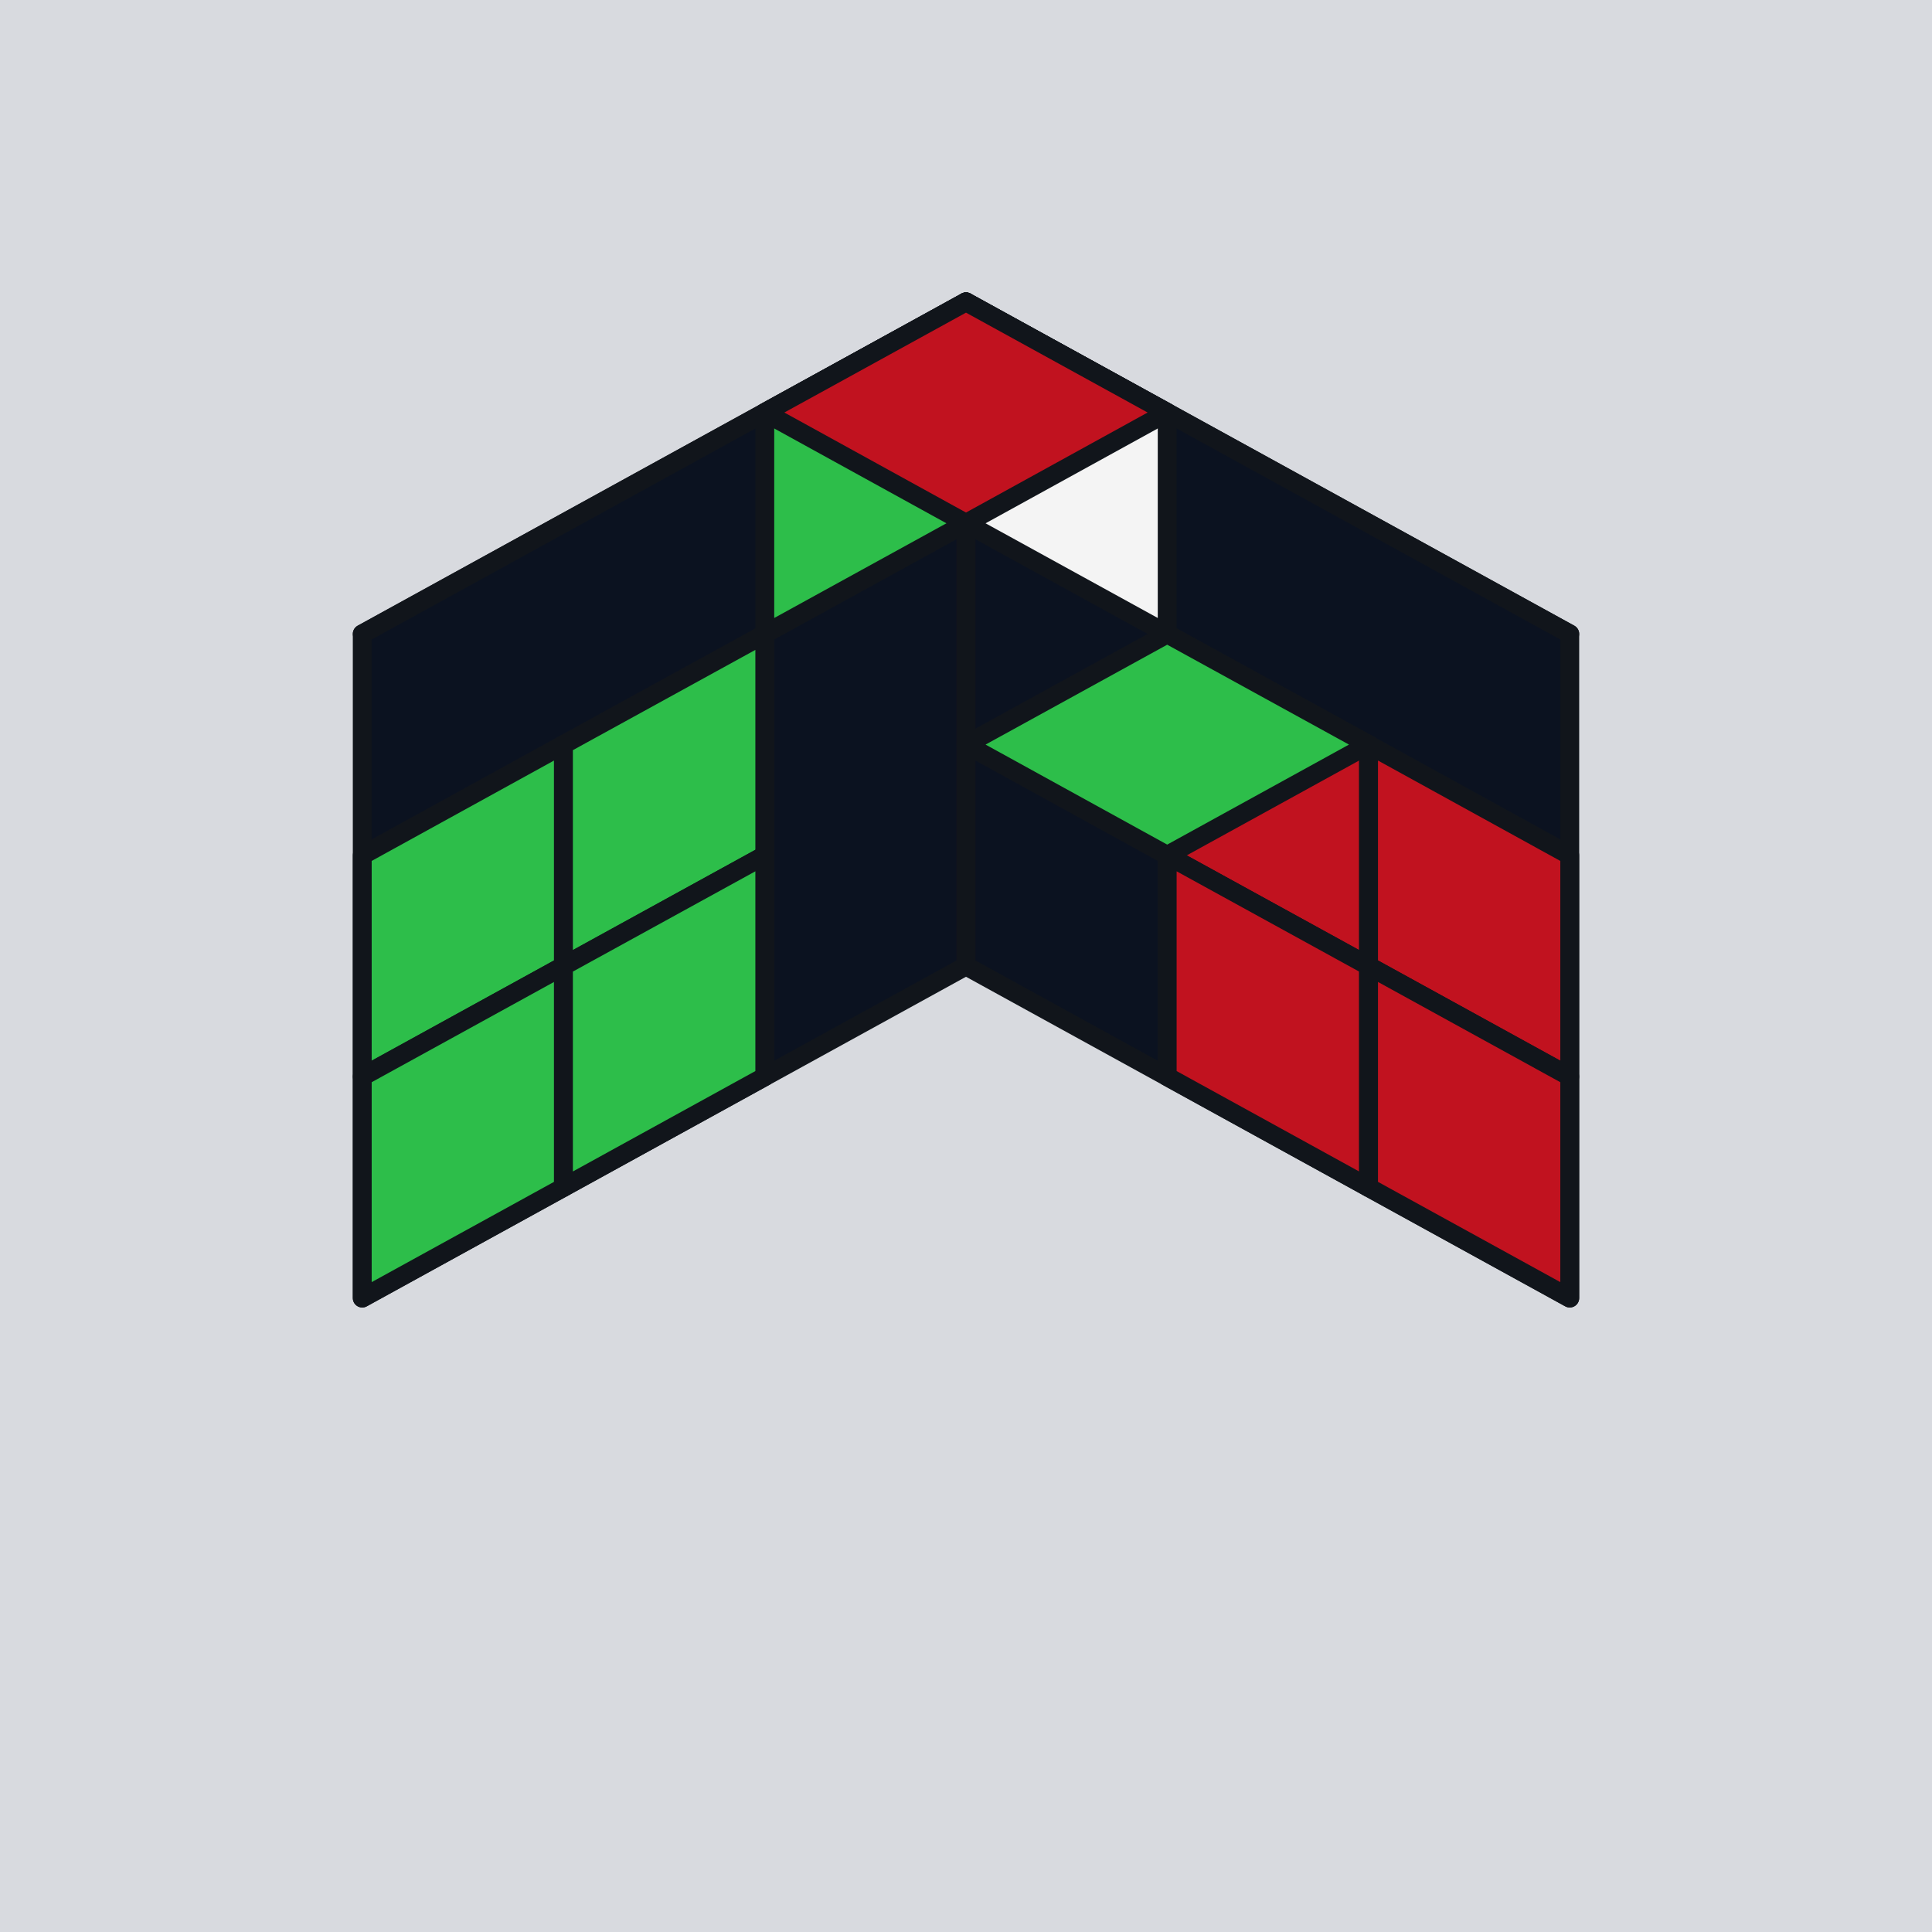
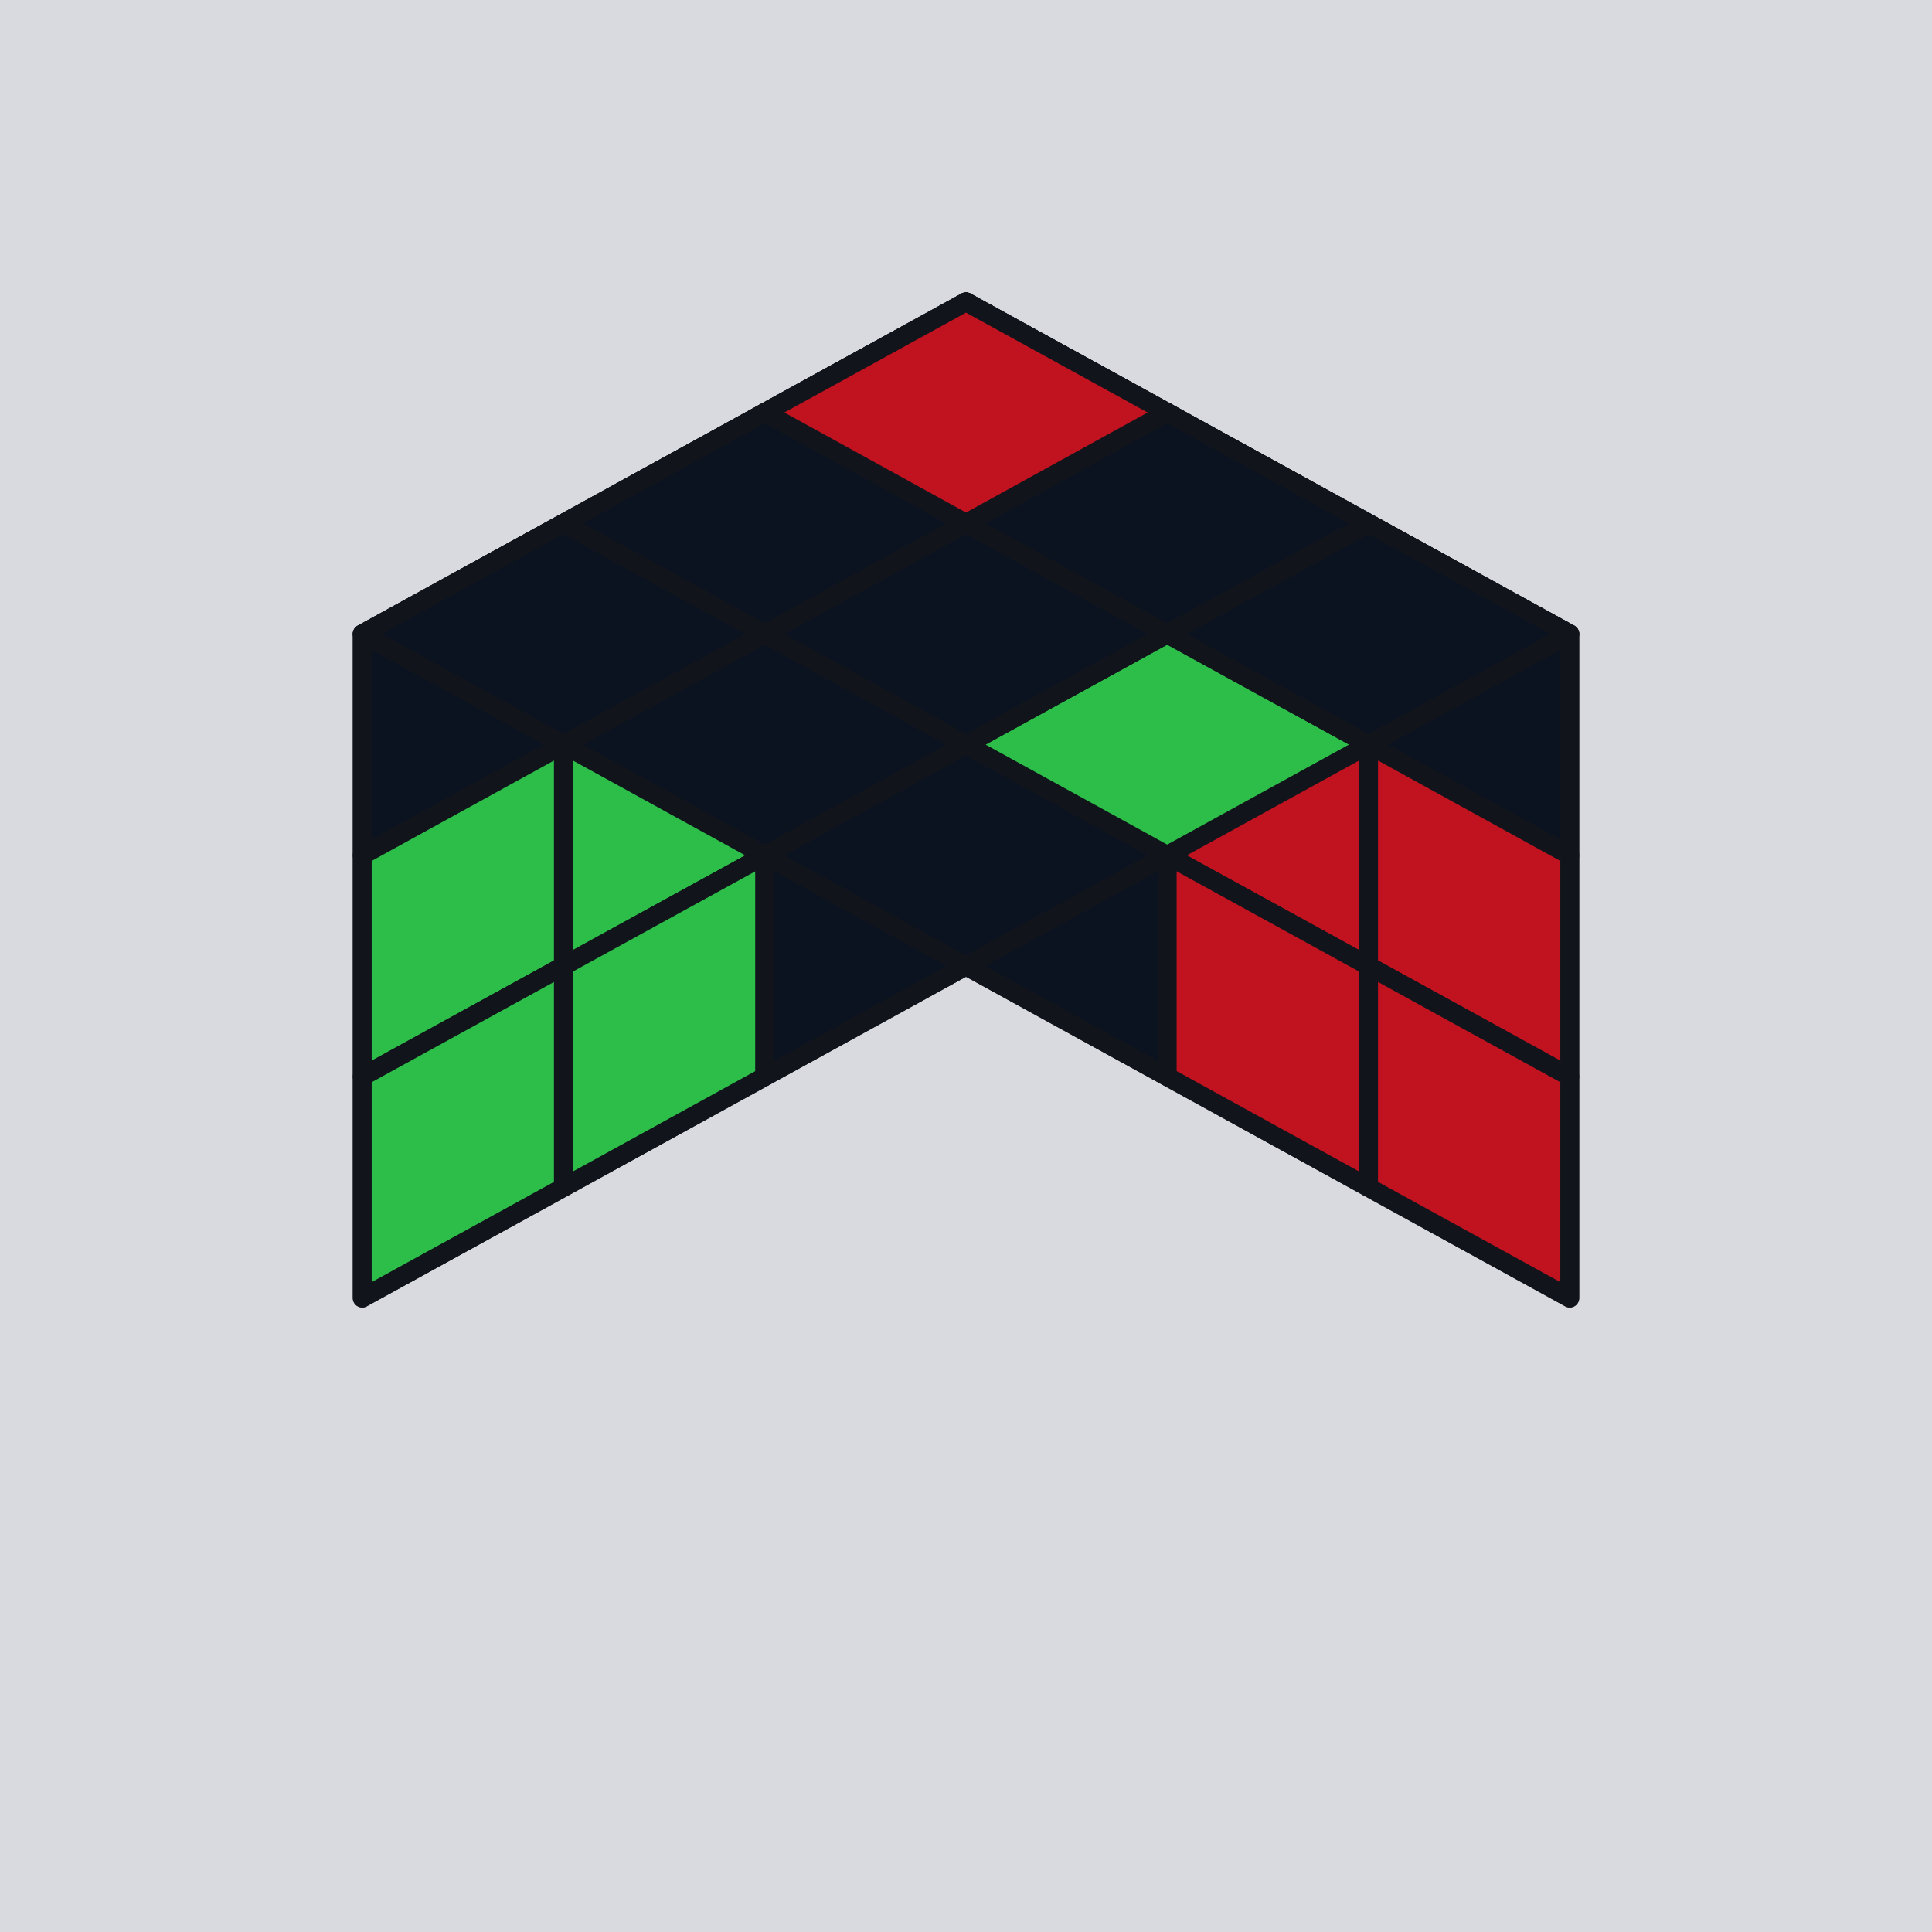
<svg xmlns="http://www.w3.org/2000/svg" viewBox="0 0 128 128">
  <rect x="0" y="0" width="128" height="128" fill="#D8DADF" />
  <polygon points="64.00,64.00 104.00,42.00 64.00,20.00 24.00,42.00" fill="#0B1220" stroke="#11151B" stroke-width="1.25" stroke-linejoin="round" />
  <polygon points="24.00,42.00 64.00,20.00 64.00,64.00 24.00,86.00" fill="#0B1220" stroke="#11151B" stroke-width="1.25" stroke-linejoin="round" />
  <polygon points="64.00,20.00 104.00,42.00 104.00,86.00 64.00,64.00" fill="#0B1220" stroke="#11151B" stroke-width="1.25" stroke-linejoin="round" />
+   <polygon points="24.00,42.00 37.33,34.67 37.33,49.33 24.00,56.67" fill="#0B1220" stroke="#11151B" stroke-width="1.25" stroke-linejoin="round" />
+   <polygon points="37.33,34.67 50.67,27.33 50.67,42.00 37.33,49.33" fill="#0B1220" stroke="#11151B" stroke-width="1.25" stroke-linejoin="round" />
  <polygon points="50.67,27.33 64.00,20.00 64.00,34.67 50.67,42.00" fill="#2DBE4A" stroke="#11151B" stroke-width="1.25" stroke-linejoin="round" />
  <polygon points="24.00,56.67 37.33,49.33 37.33,64.00 24.00,71.33" fill="#2DBE4A" stroke="#11151B" stroke-width="1.25" stroke-linejoin="round" />
  <polygon points="37.33,49.33 50.67,42.00 50.67,56.67 37.33,64.00" fill="#2DBE4A" stroke="#11151B" stroke-width="1.25" stroke-linejoin="round" />
+   <polygon points="50.67,42.00 64.00,34.67 64.00,49.33 50.67,56.67" fill="#0B1220" stroke="#11151B" stroke-width="1.25" stroke-linejoin="round" />
  <polygon points="24.00,71.33 37.33,64.00 37.33,78.67 24.00,86.00" fill="#2DBE4A" stroke="#11151B" stroke-width="1.25" stroke-linejoin="round" />
  <polygon points="37.33,64.00 50.67,56.67 50.67,71.33 37.33,78.67" fill="#2DBE4A" stroke="#11151B" stroke-width="1.25" stroke-linejoin="round" />
+   <polygon points="50.67,56.67 64.00,49.33 64.00,64.00 50.67,71.33" fill="#0B1220" stroke="#11151B" stroke-width="1.25" stroke-linejoin="round" />
  <polygon points="64.00,20.00 77.33,27.33 77.33,42.00 64.00,34.67" fill="#F4F4F4" stroke="#11151B" stroke-width="1.25" stroke-linejoin="round" />
+   <polygon points="77.33,27.33 90.67,34.67 90.67,49.33 77.33,42.00" fill="#0B1220" stroke="#11151B" stroke-width="1.25" stroke-linejoin="round" />
+   <polygon points="90.67,34.67 104.00,42.00 104.00,56.67 90.67,49.33" fill="#0B1220" stroke="#11151B" stroke-width="1.25" stroke-linejoin="round" />
+   <polygon points="64.00,34.67 77.33,42.00 77.33,56.67 64.00,49.33" fill="#0B1220" stroke="#11151B" stroke-width="1.25" stroke-linejoin="round" />
  <polygon points="77.33,42.00 90.67,49.33 90.67,64.00 77.33,56.67" fill="#C1121F" stroke="#11151B" stroke-width="1.25" stroke-linejoin="round" />
  <polygon points="90.67,49.33 104.00,56.67 104.00,71.33 90.67,64.00" fill="#C1121F" stroke="#11151B" stroke-width="1.25" stroke-linejoin="round" />
+   <polygon points="64.00,49.33 77.33,56.67 77.33,71.33 64.00,64.00" fill="#0B1220" stroke="#11151B" stroke-width="1.25" stroke-linejoin="round" />
  <polygon points="77.33,56.67 90.67,64.00 90.67,78.67 77.33,71.33" fill="#C1121F" stroke="#11151B" stroke-width="1.25" stroke-linejoin="round" />
  <polygon points="90.67,64.00 104.00,71.33 104.00,86.00 90.67,78.67" fill="#C1121F" stroke="#11151B" stroke-width="1.25" stroke-linejoin="round" />
+   <polygon points="64.00,64.00 77.33,56.67 64.00,49.33 50.67,56.67" fill="#0B1220" stroke="#11151B" stroke-width="1.25" stroke-linejoin="round" />
  <polygon points="77.33,56.67 90.67,49.33 77.33,42.00 64.00,49.33" fill="#2DBE4A" stroke="#11151B" stroke-width="1.25" stroke-linejoin="round" />
+   <polygon points="90.67,49.33 104.00,42.00 90.67,34.67 77.33,42.00" fill="#0B1220" stroke="#11151B" stroke-width="1.25" stroke-linejoin="round" />
+   <polygon points="50.67,56.67 64.00,49.33 50.67,42.00 37.33,49.33" fill="#0B1220" stroke="#11151B" stroke-width="1.25" stroke-linejoin="round" />
+   <polygon points="64.00,49.33 77.33,42.00 64.00,34.67 50.67,42.00" fill="#0B1220" stroke="#11151B" stroke-width="1.25" stroke-linejoin="round" />
+   <polygon points="77.33,42.00 90.67,34.67 77.33,27.33 64.00,34.67" fill="#0B1220" stroke="#11151B" stroke-width="1.25" stroke-linejoin="round" />
+   <polygon points="37.33,49.33 50.67,42.00 37.33,34.67 24.00,42.00" fill="#0B1220" stroke="#11151B" stroke-width="1.25" stroke-linejoin="round" />
+   <polygon points="50.67,42.00 64.00,34.67 50.67,27.33 37.33,34.67" fill="#0B1220" stroke="#11151B" stroke-width="1.25" stroke-linejoin="round" />
  <polygon points="64.00,34.67 77.33,27.33 64.00,20.00 50.67,27.33" fill="#C1121F" stroke="#11151B" stroke-width="1.25" stroke-linejoin="round" />
</svg>
